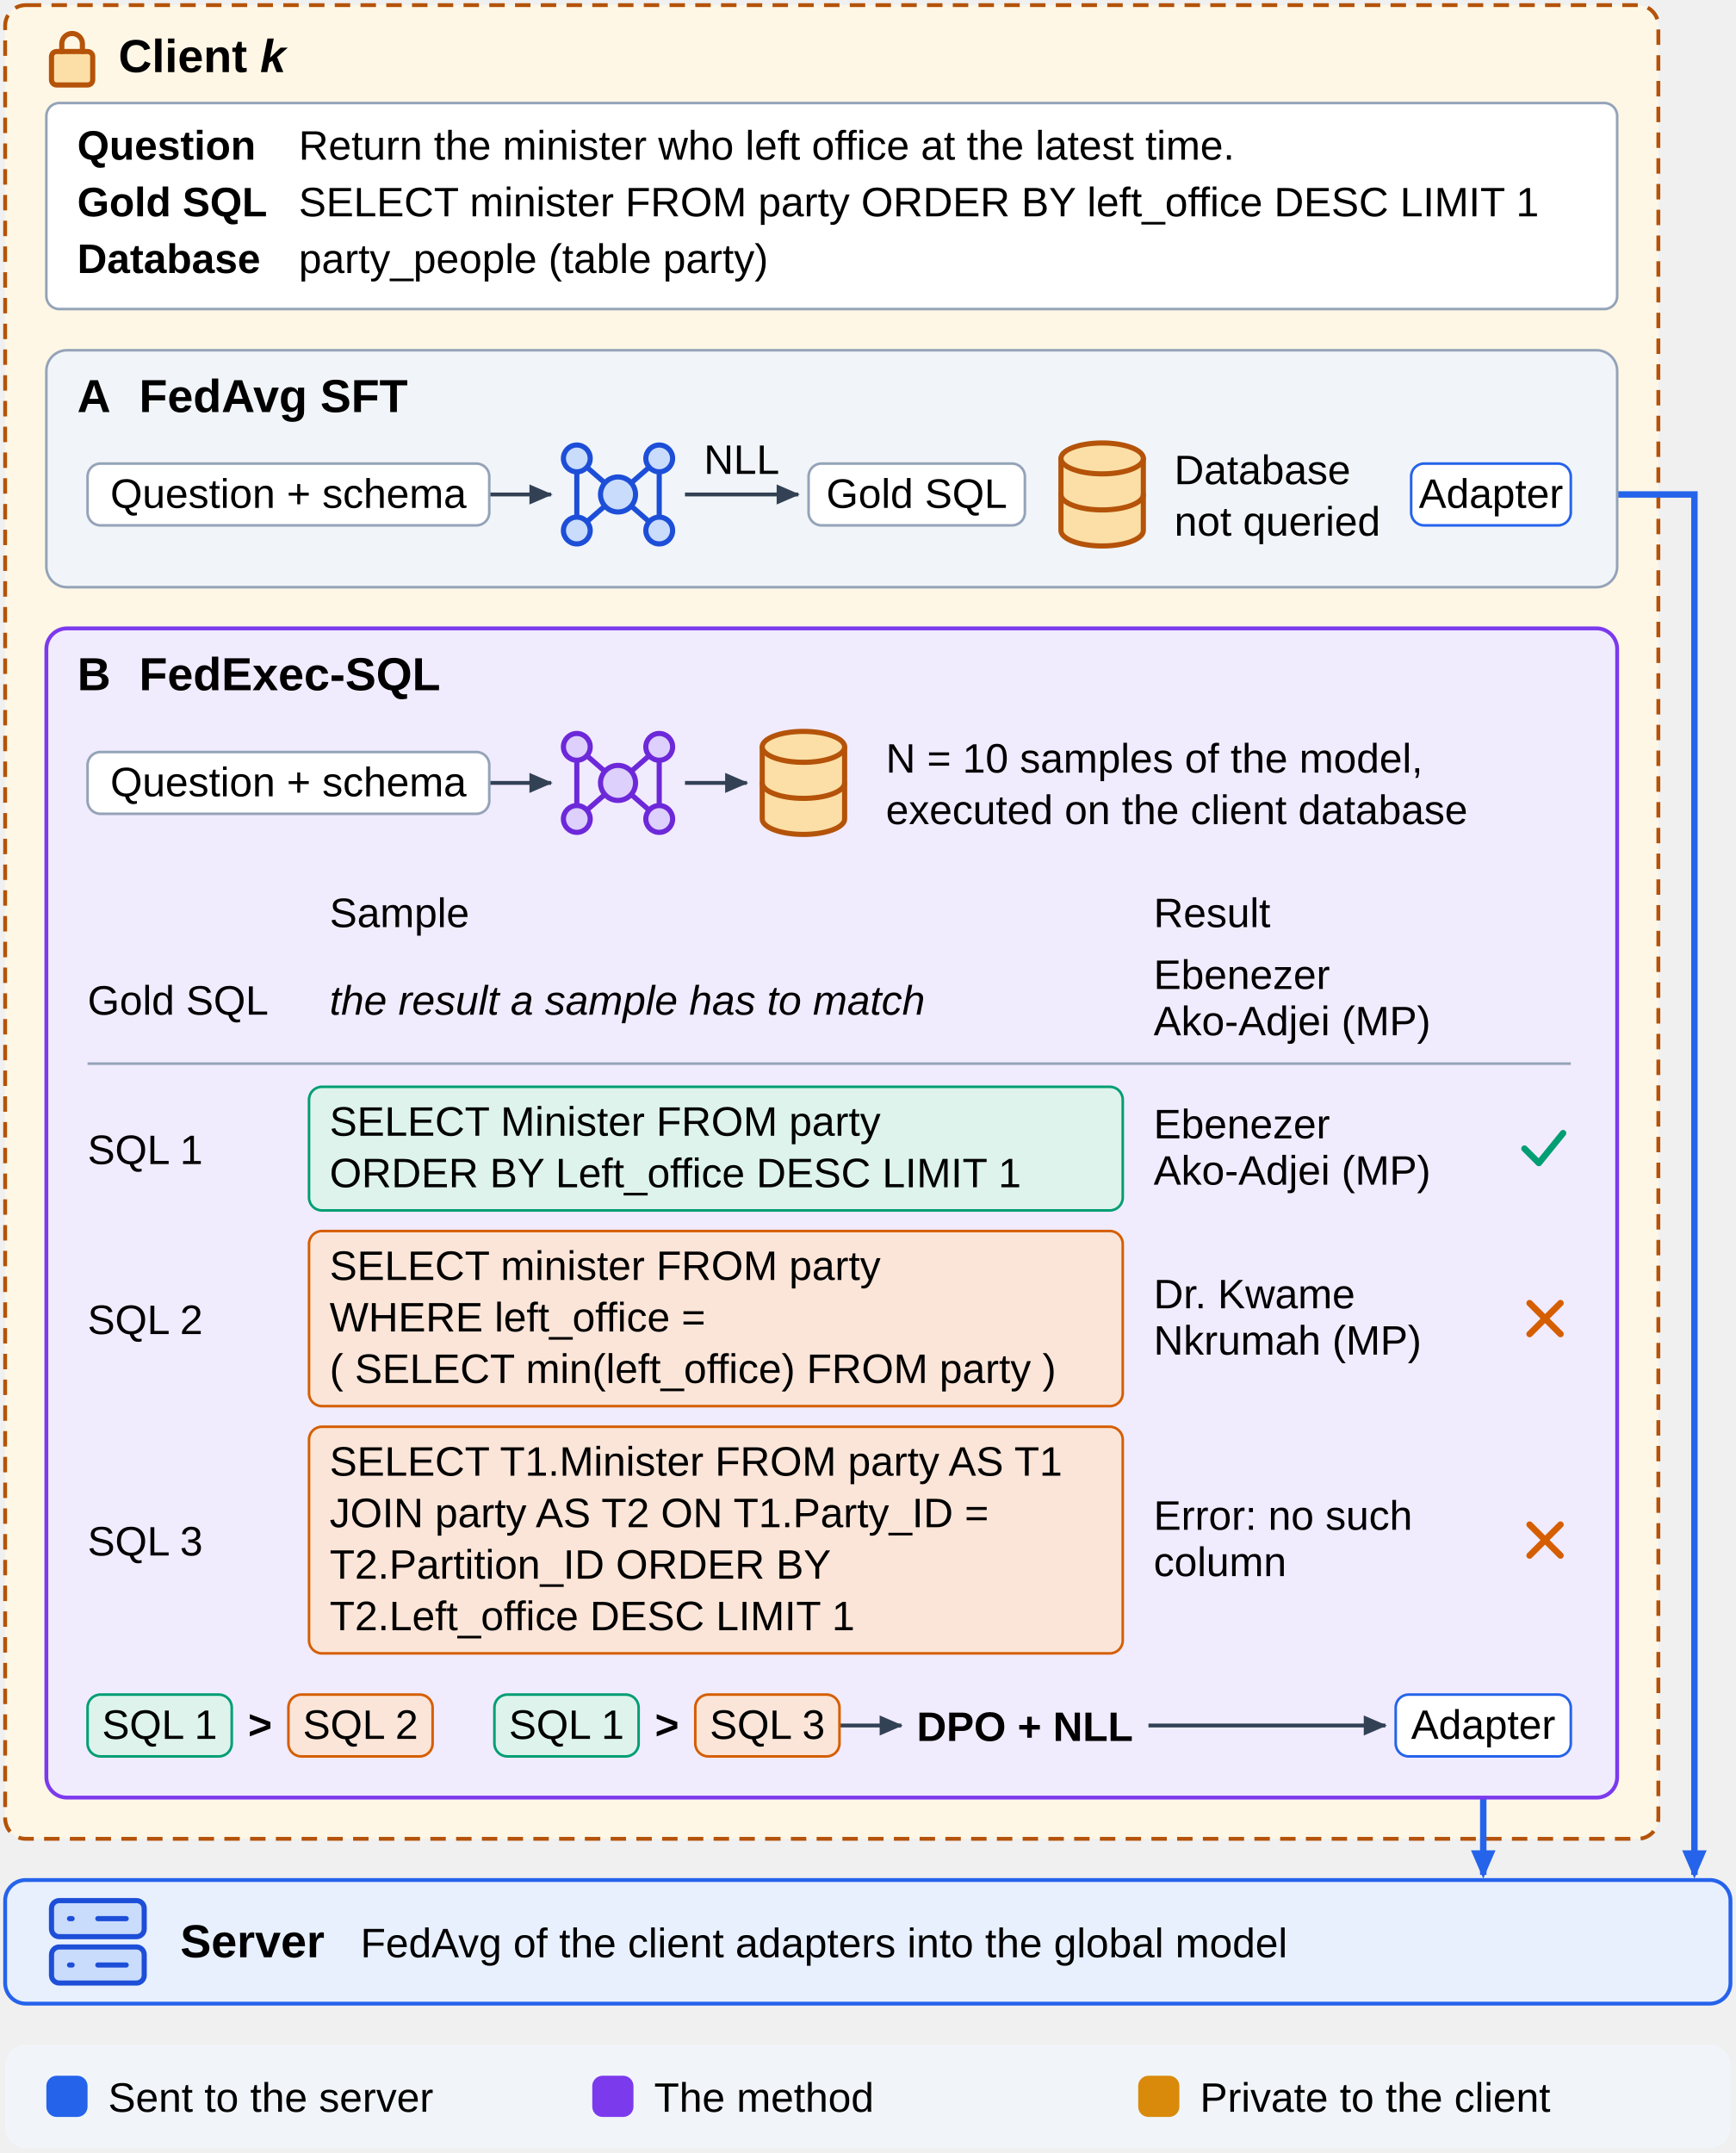
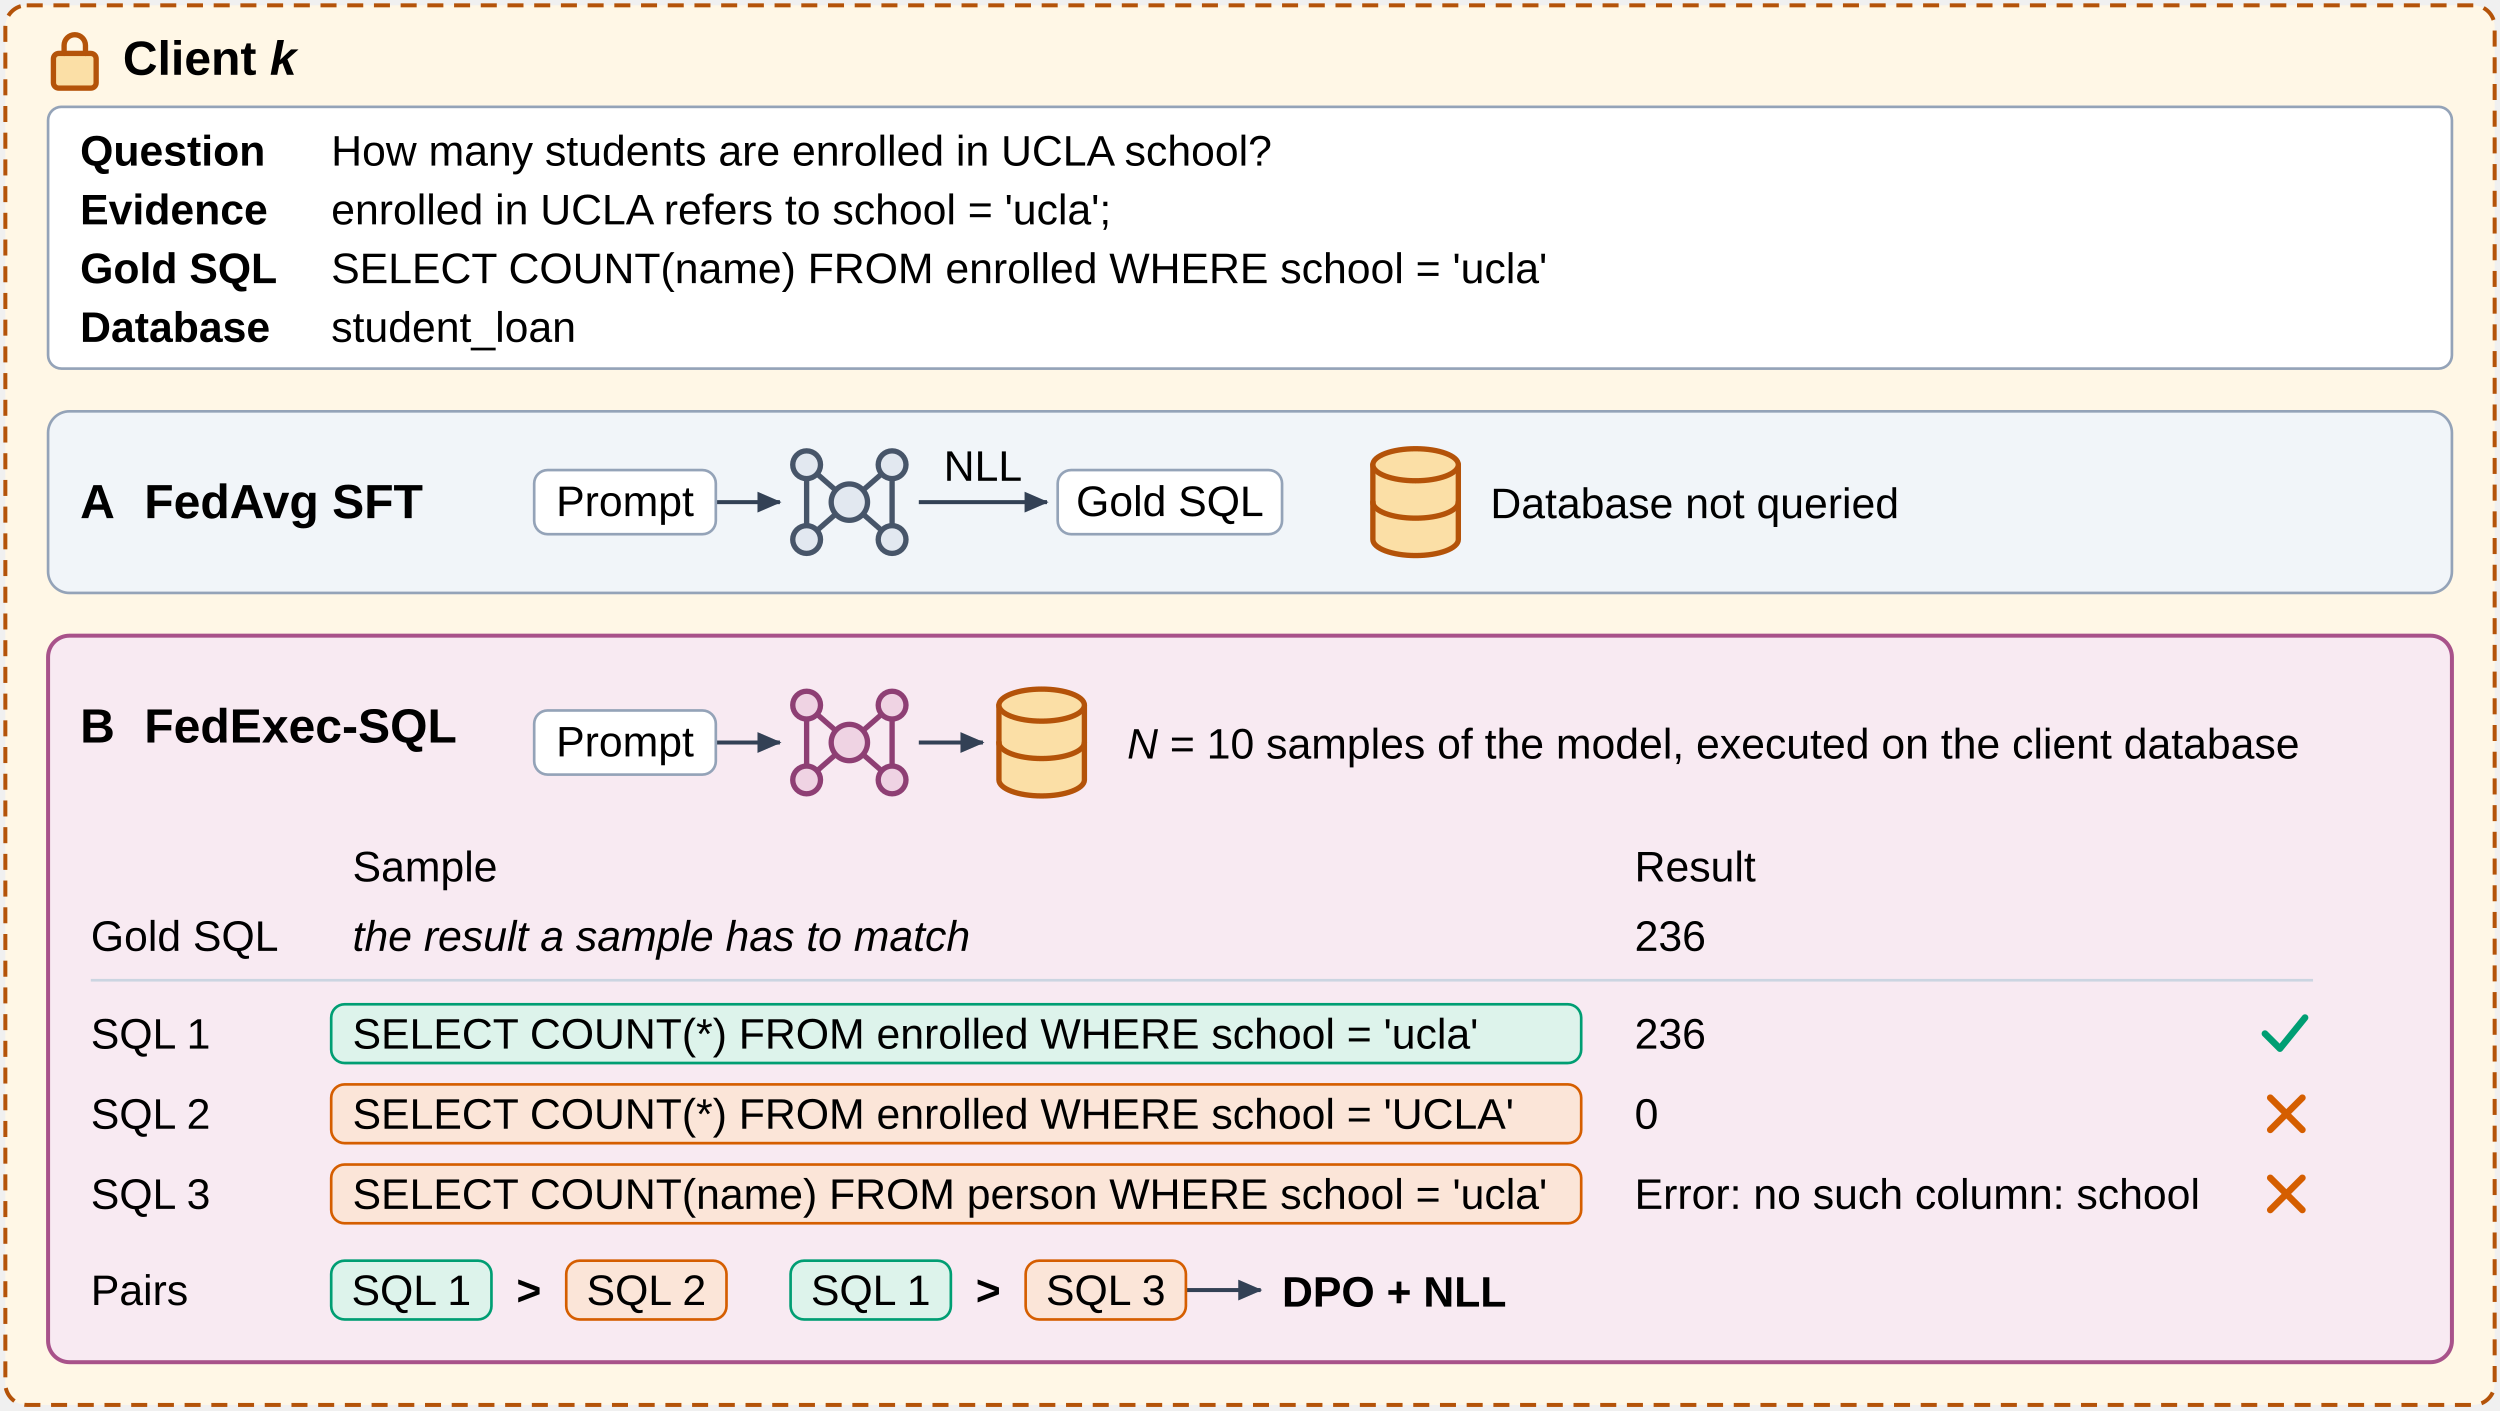
- <svg xmlns="http://www.w3.org/2000/svg" width="337" height="418" viewBox="0 0 337 418" role="img" aria-labelledby="fig-idea-title fig-idea-desc">
+ <svg xmlns="http://www.w3.org/2000/svg" width="468" height="264" viewBox="0 0 468 264" role="img" aria-labelledby="fig-idea-title fig-idea-desc">
  <style>
    text { font-family: Arial, Helvetica, sans-serif; font-size: 8px; fill: #000; }
    .h { font-size: 9px; font-weight: bold; }
    .b { font-weight: bold; }
    .i { font-style: italic; }
    .sub { font-size: 6px; }
    .mid { text-anchor: middle; }
    .end { text-anchor: end; }
    .blue { fill: #E8F0FE; stroke: #2563EB; stroke-width: 0.75; }
-     .violet { fill: #F1EBFE; stroke: #7C3AED; stroke-width: 0.75; }
+     .method { fill: #F8EAF2; stroke: #A8528A; stroke-width: 0.75; }
    .plain { fill: #F1F5F9; stroke: #94A3B8; stroke-width: 0.5; }
    .client { fill: #FFF7E6; }
    .boundary { fill: none; stroke: #B45309; stroke-width: 0.75; stroke-dasharray: 3 2; }
    .card { fill: #FFFFFF; }
-     .card-band { fill: #E9DFFD; }
-     .card-line { fill: none; stroke: #7C3AED; stroke-width: 0.75; }
-     .card-badge { fill: #CDBBFA; }
+     .card-band { fill: #F1F5F9; }
+     .card-line { fill: none; stroke: #94A3B8; stroke-width: 0.75; }
+     .card-badge { fill: #EFD3E3; }
+     .rule { fill: none; stroke: #CBD5E1; stroke-width: 0.5; }
    .chip { fill: #FFFFFF; stroke: #94A3B8; stroke-width: 0.5; }
    .chip-blue { fill: #FFFFFF; stroke: #2563EB; stroke-width: 0.5; }
-     .chip-violet { fill: #F1EBFE; stroke: #7C3AED; stroke-width: 0.5; }
+     .chip-method { fill: #F8EAF2; stroke: #A8528A; stroke-width: 0.5; }
    .chip-ok { fill: #DDF3EB; stroke: #009E73; stroke-width: 0.5; }
    .chip-bad { fill: #FBE5D8; stroke: #D55E00; stroke-width: 0.5; }
    .flow { fill: none; stroke: #334155; stroke-width: 0.75; marker-end: url(#arrow); }
    .comm { fill: none; stroke: #2563EB; stroke-width: 1.25; marker-end: url(#arrow-comm); }
    .ic { stroke-width: 1; stroke-linecap: round; stroke-linejoin: round; }
    .ic-blue { stroke: #1D4ED8; fill: #C9DCFC; }
-     .ic-violet { stroke: #6D28D9; fill: #DDD0FC; }
+     .ic-method { stroke: #8E3F74; fill: #EFD3E3; }
+     .ic-slate { stroke: #475569; fill: #E2E8F0; }
    .ic-amber { stroke: #B45309; fill: #FBDFA6; }
    .ok { fill: none; stroke: #009E73; stroke-width: 1.25; stroke-linecap: round; stroke-linejoin: round; }
    .bad { fill: none; stroke: #D55E00; stroke-width: 1.25; stroke-linecap: round; }
-     .legend { fill: #F1F5F9; }
-     .sw-blue { fill: #2563EB; }
-     .sw-violet { fill: #7C3AED; }
-     .sw-amber { fill: #D98A0B; }
  </style>
  <defs>
    <marker id="arrow" viewBox="0 0 6 6" refX="5.6" refY="3" markerWidth="4.5" markerHeight="4.5" markerUnits="userSpaceOnUse" orient="auto-start-reverse">
      <path d="M0 0.4 L6 3 L0 5.6 Z" fill="#334155" />
    </marker>
    <marker id="arrow-comm" viewBox="0 0 6 6" refX="5.2" refY="3" markerWidth="5.5" markerHeight="5.5" markerUnits="userSpaceOnUse" orient="auto-start-reverse">
      <path d="M0 0.4 L6 3 L0 5.6 Z" fill="#2563EB" />
    </marker>
    <g id="icon-model" class="ic">
      <path fill="none" d="M3 4 L11 11 L19 4 M3 18 L11 11 L19 18 M3 4 V18 M19 4 V18" />
      <circle cx="3" cy="4" r="2.6" />
      <circle cx="3" cy="18" r="2.6" />
      <circle cx="19" cy="4" r="2.6" />
      <circle cx="19" cy="18" r="2.6" />
      <circle cx="11" cy="11" r="3.4" />
    </g>
    <g id="icon-db" class="ic">
      <path d="M1 4 V18 A8 3 0 0 0 17 18 V4 Z" />
      <ellipse cx="9" cy="4" rx="8" ry="3" />
      <path fill="none" d="M1 11 A8 3 0 0 0 17 11" />
    </g>
    <g id="icon-server" class="ic">
      <rect x="1" y="2" width="18" height="7" rx="1.5" />
      <rect x="1" y="11" width="18" height="7" rx="1.5" />
      <path fill="none" d="M4.5 5.5 H5 M4.5 14.5 H5 M10 5.5 H15.5 M10 14.5 H15.5" />
    </g>
    <g id="icon-doc" class="ic">
      <path d="M1 1 H9 L13 5 V17 H1 Z" />
      <path fill="none" d="M9 1 V5 H13 M4 9 H10 M4 12.5 H10" />
    </g>
    <g id="icon-lock" class="ic">
      <rect x="1" y="5" width="8" height="6.5" rx="1" />
      <path fill="none" d="M3 5 V3.5 A2 2 0 0 1 7 3.5 V5" />
    </g>
    <path id="icon-ok" class="ok" d="M0 3.5 L2.8 6.3 L7.5 0.5" />
    <path id="icon-bad" class="bad" d="M0.5 0.5 L6.5 6.5 M6.5 0.5 L0.5 6.5" />
  </defs>
-   <rect class="client" x="1" y="1" width="321" height="356" rx="4" />
-   <rect class="boundary" x="1" y="1" width="321" height="356" rx="4" />
+   <rect class="client" x="1" y="1" width="466" height="262" rx="4" />
+   <rect class="boundary" x="1" y="1" width="466" height="262" rx="4" />
  <use href="#icon-lock" class="ic-amber" x="9" y="5" />
  <text class="h" x="23" y="14">Client <tspan class="i">k</tspan>
  </text>
-   <rect class="chip" x="9" y="20" width="305" height="40" rx="2.5" />
+   <rect class="chip" x="9" y="20" width="450" height="49" rx="2.5" />
  <text class="b" x="15" y="31">Question</text>
-   <text x="58" y="31">Return the minister who left office at the latest time.</text>
-   <text class="b" x="15" y="42">Gold SQL</text>
-   <text x="58" y="42">SELECT minister FROM party ORDER BY left_office DESC LIMIT 1</text>
-   <text class="b" x="15" y="53">Database</text>
-   <text x="58" y="53">party_people (table party)</text>
-   <path class="comm" d="M305 96 H329 V364" />
-   <path class="comm" d="M288 341 V364" />
-   <rect class="plain" x="9" y="68" width="305" height="46" rx="4" />
-   <text class="h" x="15" y="80">A</text>
-   <text class="h" x="27" y="80">FedAvg SFT</text>
-   <path class="flow" d="M95 96 H107" />
-   <path class="flow" d="M133 96 H155" />
-   <rect class="chip" x="17" y="90" width="78" height="12" rx="2.5" />
-   <text class="mid" x="56" y="98.6">Question + schema</text>
-   <use href="#icon-model" class="ic-blue" x="109" y="85" />
-   <text class="mid" x="144" y="92">NLL</text>
-   <rect class="chip" x="157" y="90" width="42" height="12" rx="2.5" />
-   <text class="mid" x="178" y="98.6">Gold SQL</text>
-   <use href="#icon-db" class="ic-amber" x="205" y="85" />
-   <text x="228" y="94">Database</text>
-   <text x="228" y="104">not queried</text>
-   <rect class="chip-blue" x="274" y="90" width="31" height="12" rx="2.5" />
-   <text class="mid" x="289.5" y="98.6">Adapter</text>
-   <rect class="violet" x="9" y="122" width="305" height="227" rx="4" />
-   <text class="h" x="15" y="134">B</text>
-   <text class="h" x="27" y="134">FedExec-SQL</text>
-   <path class="flow" d="M95 152 H107" />
-   <path class="flow" d="M133 152 H145" />
-   <rect class="chip" x="17" y="146" width="78" height="12" rx="2.5" />
-   <text class="mid" x="56" y="154.6">Question + schema</text>
-   <use href="#icon-model" class="ic-violet" x="109" y="141" />
-   <use href="#icon-db" class="ic-amber" x="147" y="141" />
-   <text x="172" y="150">N = 10 samples of the model,</text>
-   <text x="172" y="160">executed on the client database</text>
-   <text x="64" y="180">Sample</text>
-   <text x="224" y="180">Result</text>
-   <text x="17" y="197">Gold SQL</text>
-   <text class="i" x="64" y="197">the result a sample has to match</text>
-   <text x="224" y="192">Ebenezer</text>
-   <text x="224" y="201">Ako-Adjei (MP)</text>
-   <path d="M17 206.5 H305" stroke="#94A3B8" stroke-width="0.5" />
-   <text x="17" y="226">SQL 1</text>
-   <rect class="chip-ok" x="60" y="211" width="158" height="24" rx="2.5" />
-   <text x="64" y="220.5">SELECT Minister FROM party</text>
-   <text x="64" y="230.5">ORDER BY Left_office DESC LIMIT 1</text>
-   <text x="224" y="221">Ebenezer</text>
-   <text x="224" y="230">Ako-Adjei (MP)</text>
-   <use href="#icon-ok" x="296" y="219.5" />
-   <text x="17" y="259">SQL 2</text>
-   <rect class="chip-bad" x="60" y="239" width="158" height="34" rx="2.5" />
-   <text x="64" y="248.5">SELECT minister FROM party</text>
-   <text x="64" y="258.5">WHERE left_office =</text>
-   <text x="64" y="268.5">( SELECT min(left_office) FROM party )</text>
-   <text x="224" y="254">Dr. Kwame</text>
-   <text x="224" y="263">Nkrumah (MP)</text>
-   <use href="#icon-bad" x="296.5" y="252.5" />
-   <text x="17" y="302">SQL 3</text>
-   <rect class="chip-bad" x="60" y="277" width="158" height="44" rx="2.5" />
-   <text x="64" y="286.5">SELECT T1.Minister FROM party AS T1</text>
-   <text x="64" y="296.5">JOIN party AS T2 ON T1.Party_ID =</text>
-   <text x="64" y="306.5">T2.Partition_ID ORDER BY</text>
-   <text x="64" y="316.5">T2.Left_office DESC LIMIT 1</text>
-   <text x="224" y="297">Error: no such</text>
-   <text x="224" y="306">column</text>
-   <use href="#icon-bad" x="296.5" y="295.5" />
-   <path class="flow" d="M163 335 H175" />
-   <path class="flow" d="M223 335 H269" />
-   <rect class="chip-ok" x="17" y="329" width="28" height="12" rx="2.5" />
-   <text class="mid" x="31" y="337.6">SQL 1</text>
-   <text class="b mid" x="50.5" y="337.6">&gt;</text>
-   <rect class="chip-bad" x="56" y="329" width="28" height="12" rx="2.5" />
-   <text class="mid" x="70" y="337.6">SQL 2</text>
-   <rect class="chip-ok" x="96" y="329" width="28" height="12" rx="2.5" />
-   <text class="mid" x="110" y="337.6">SQL 1</text>
-   <text class="b mid" x="129.5" y="337.6">&gt;</text>
-   <rect class="chip-bad" x="135" y="329" width="28" height="12" rx="2.5" />
-   <text class="mid" x="149" y="337.6">SQL 3</text>
-   <text class="b" x="178" y="338">DPO + NLL</text>
-   <rect class="chip-blue" x="271" y="329" width="34" height="12" rx="2.5" />
-   <text class="mid" x="288" y="337.6">Adapter</text>
-   <rect class="blue" x="1" y="365" width="335" height="24" rx="4" />
-   <use href="#icon-server" class="ic-blue" x="9" y="367" />
-   <text class="h" x="35" y="380">Server</text>
-   <text x="70" y="380">FedAvg of the client adapters into the global model</text>
-   <rect class="legend" x="1" y="397" width="335" height="20" rx="4" />
-   <rect class="sw-blue" x="9" y="403" width="8" height="8" rx="2" />
-   <text x="21" y="410">Sent to the server</text>
-   <rect class="sw-violet" x="115" y="403" width="8" height="8" rx="2" />
-   <text x="127" y="410">The method</text>
-   <rect class="sw-amber" x="221" y="403" width="8" height="8" rx="2" />
-   <text x="233" y="410">Private to the client</text>
+   <text x="62" y="31">How many students are enrolled in UCLA school?</text>
+   <text class="b" x="15" y="42">Evidence</text>
+   <text x="62" y="42">enrolled in UCLA refers to school = 'ucla';</text>
+   <text class="b" x="15" y="53">Gold SQL</text>
+   <text x="62" y="53">SELECT COUNT(name) FROM enrolled WHERE school = 'ucla'</text>
+   <text class="b" x="15" y="64">Database</text>
+   <text x="62" y="64">student_loan</text>
+   <rect class="plain" x="9" y="77" width="450" height="34" rx="4" />
+   <text class="h" x="15" y="97">A</text>
+   <text class="h" x="27" y="97">FedAvg SFT</text>
+   <path class="flow" d="M134 94 H146" />
+   <path class="flow" d="M172 94 H196" />
+   <rect class="chip" x="100" y="88" width="34" height="12" rx="2.5" />
+   <text class="mid" x="117" y="96.6">Prompt</text>
+   <use href="#icon-model" class="ic-slate" x="148" y="83" />
+   <text class="mid" x="184" y="90">NLL</text>
+   <rect class="chip" x="198" y="88" width="42" height="12" rx="2.5" />
+   <text class="mid" x="219" y="96.6">Gold SQL</text>
+   <use href="#icon-db" class="ic-amber" x="256" y="83" />
+   <text x="279" y="97">Database not queried</text>
+   <rect class="method" x="9" y="119" width="450" height="136" rx="4" />
+   <text class="h" x="15" y="139">B</text>
+   <text class="h" x="27" y="139">FedExec-SQL</text>
+   <path class="flow" d="M134 139 H146" />
+   <path class="flow" d="M172 139 H184" />
+   <rect class="chip" x="100" y="133" width="34" height="12" rx="2.5" />
+   <text class="mid" x="117" y="141.6">Prompt</text>
+   <use href="#icon-model" class="ic-method" x="148" y="128" />
+   <use href="#icon-db" class="ic-amber" x="186" y="128" />
+   <text x="211" y="142">
+     <tspan class="i">N</tspan> = 10 samples of the model, executed on the client database</text>
+   <text x="66" y="165">Sample</text>
+   <text x="306" y="165">Result</text>
+   <text x="17" y="178">Gold SQL</text>
+   <text class="i" x="66" y="178">the result a sample has to match</text>
+   <text x="306" y="178">236</text>
+   <path class="rule" d="M17 183.5 H433" />
+   <text x="17" y="196.3">SQL 1</text>
+   <rect class="chip-ok" x="62" y="188" width="234" height="11" rx="2.5" />
+   <text x="66" y="196.3">SELECT COUNT(*) FROM enrolled WHERE school = 'ucla'</text>
+   <text x="306" y="196.3">236</text>
+   <use href="#icon-ok" x="424" y="190" />
+   <text x="17" y="211.3">SQL 2</text>
+   <rect class="chip-bad" x="62" y="203" width="234" height="11" rx="2.5" />
+   <text x="66" y="211.3">SELECT COUNT(*) FROM enrolled WHERE school = 'UCLA'</text>
+   <text x="306" y="211.3">0</text>
+   <use href="#icon-bad" x="424.5" y="205" />
+   <text x="17" y="226.3">SQL 3</text>
+   <rect class="chip-bad" x="62" y="218" width="234" height="11" rx="2.5" />
+   <text x="66" y="226.3">SELECT COUNT(name) FROM person WHERE school = 'ucla'</text>
+   <text x="306" y="226.3">Error: no such column: school</text>
+   <use href="#icon-bad" x="424.5" y="220" />
+   <text x="17" y="244.3">Pairs</text>
+   <path class="flow" d="M222 241.5 H236" />
+   <rect class="chip-ok" x="62" y="236" width="30" height="11" rx="2.5" />
+   <text class="mid" x="77" y="244.3">SQL 1</text>
+   <text class="b mid" x="99" y="244.3">&gt;</text>
+   <rect class="chip-bad" x="106" y="236" width="30" height="11" rx="2.5" />
+   <text class="mid" x="121" y="244.3">SQL 2</text>
+   <rect class="chip-ok" x="148" y="236" width="30" height="11" rx="2.5" />
+   <text class="mid" x="163" y="244.3">SQL 1</text>
+   <text class="b mid" x="185" y="244.3">&gt;</text>
+   <rect class="chip-bad" x="192" y="236" width="30" height="11" rx="2.5" />
+   <text class="mid" x="207" y="244.3">SQL 3</text>
+   <text class="b" x="240" y="244.6">DPO + NLL</text>
</svg>
